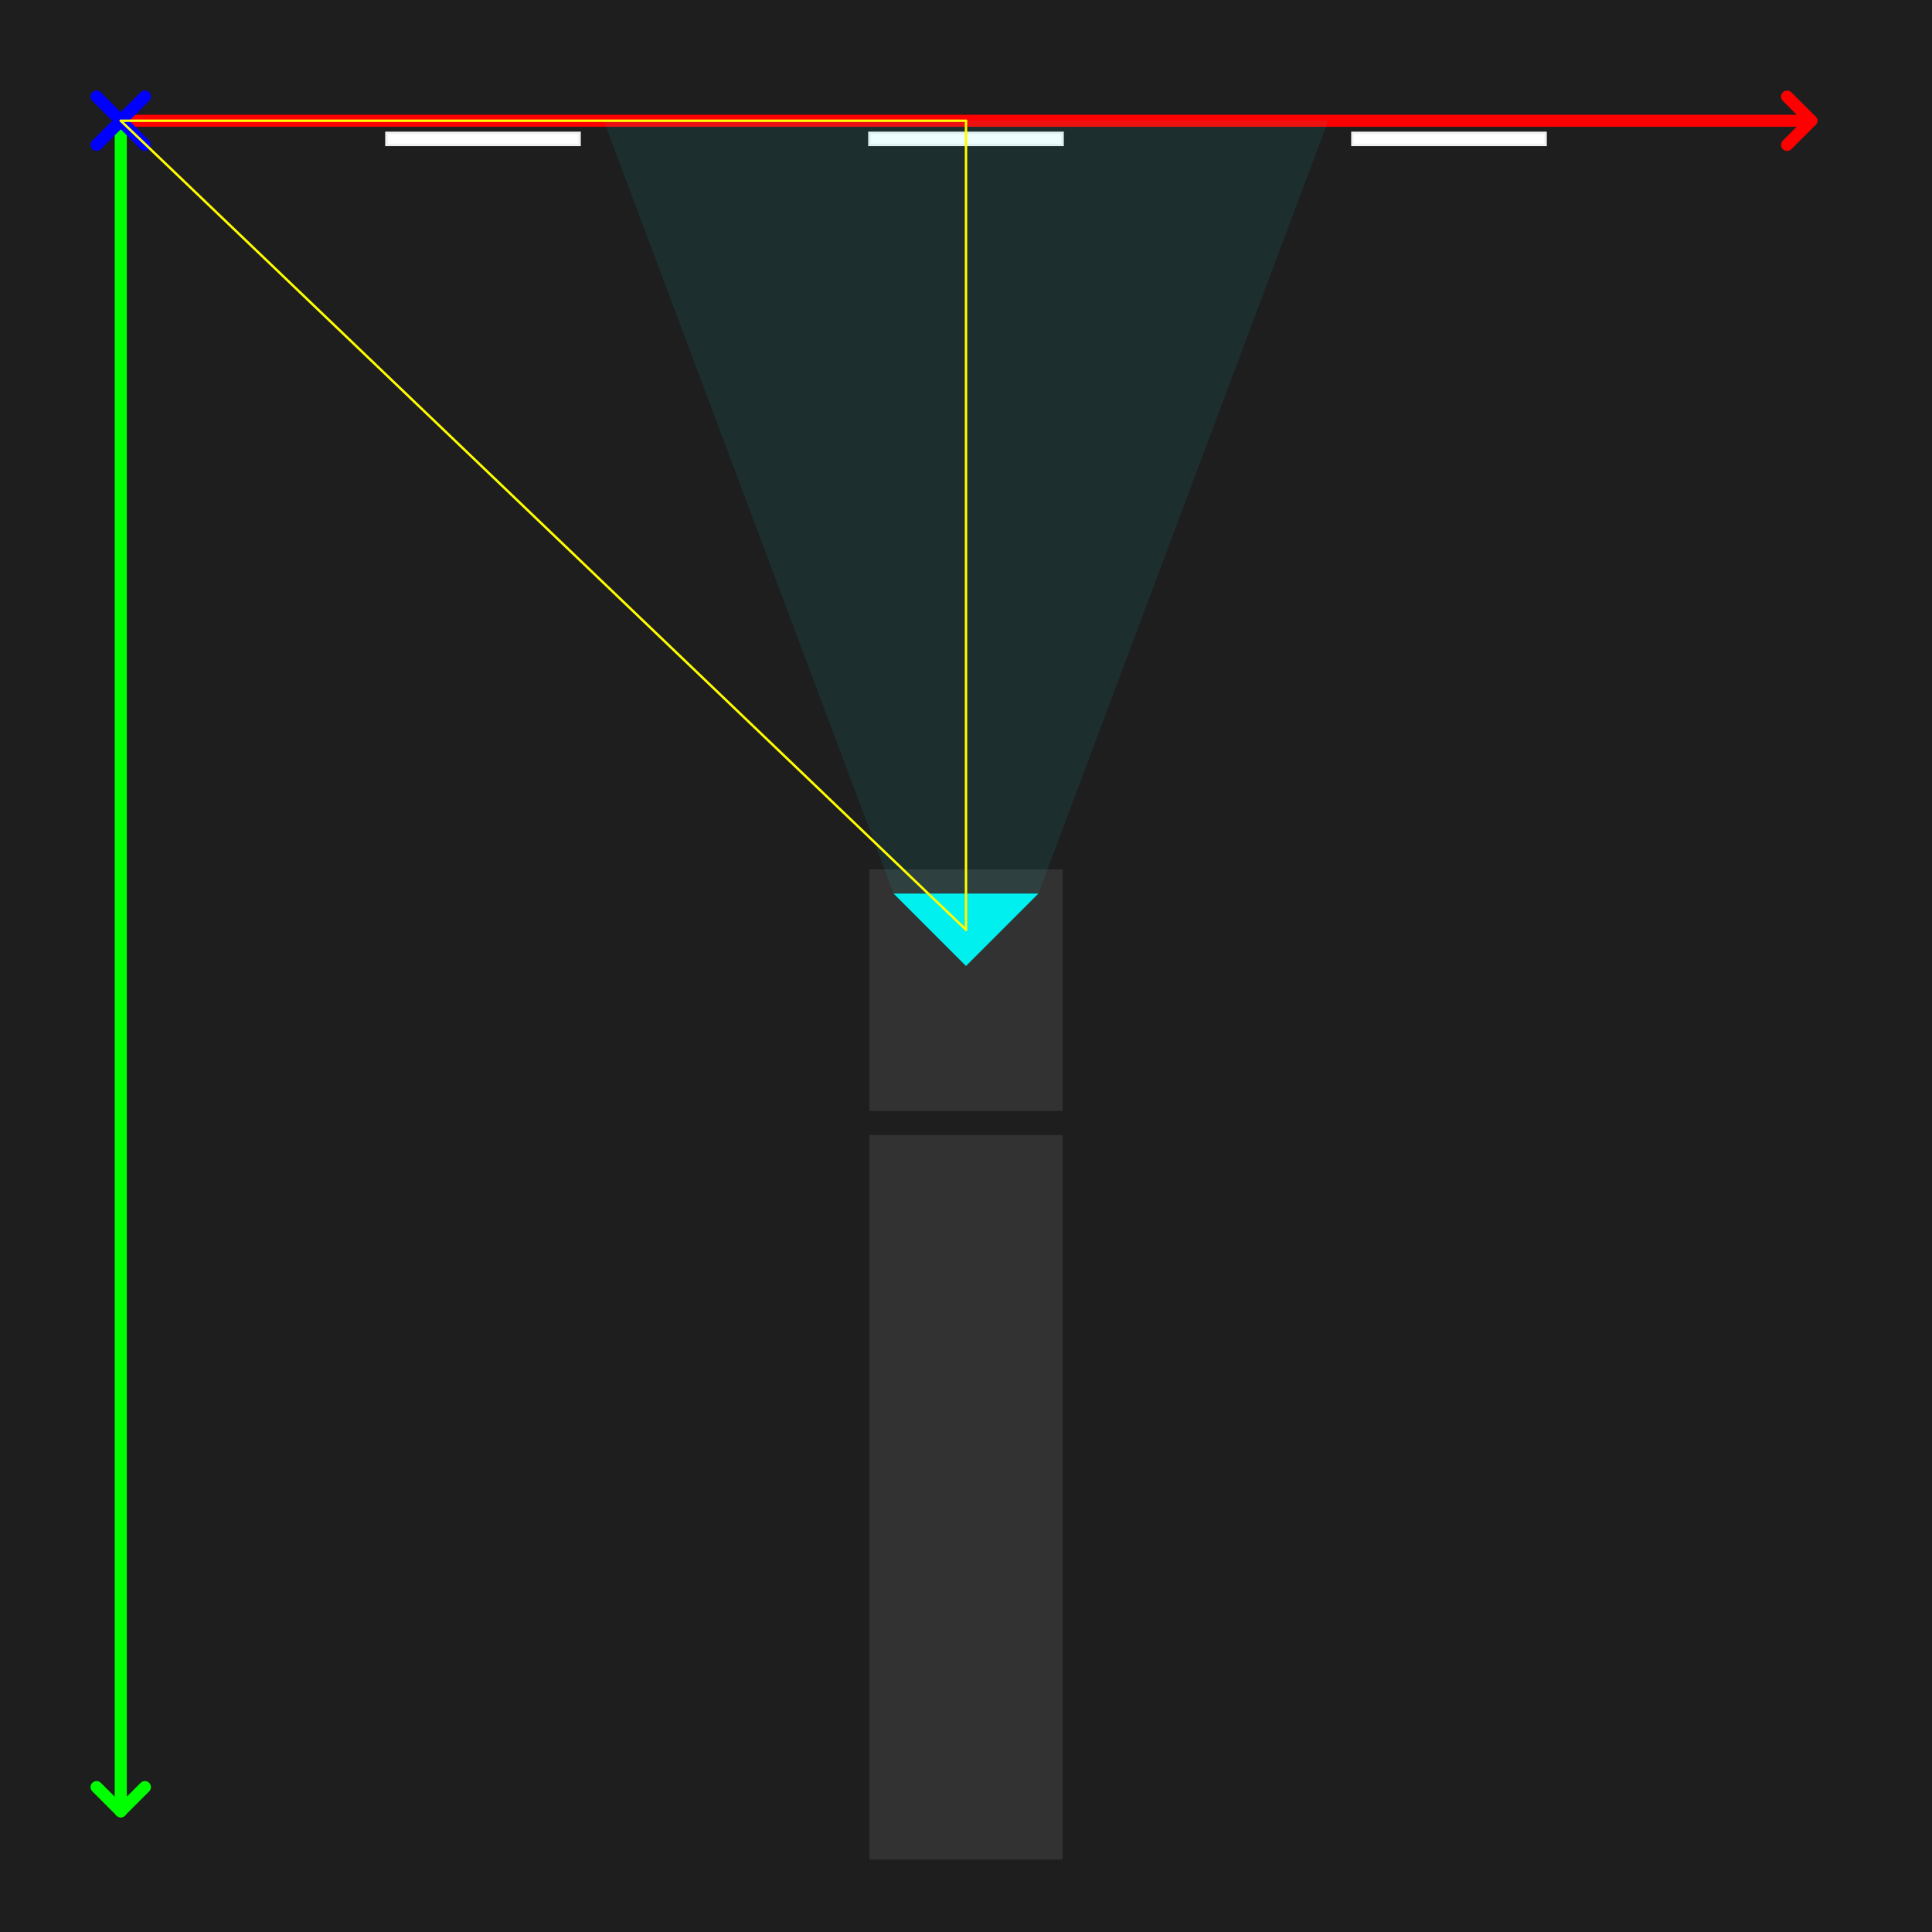
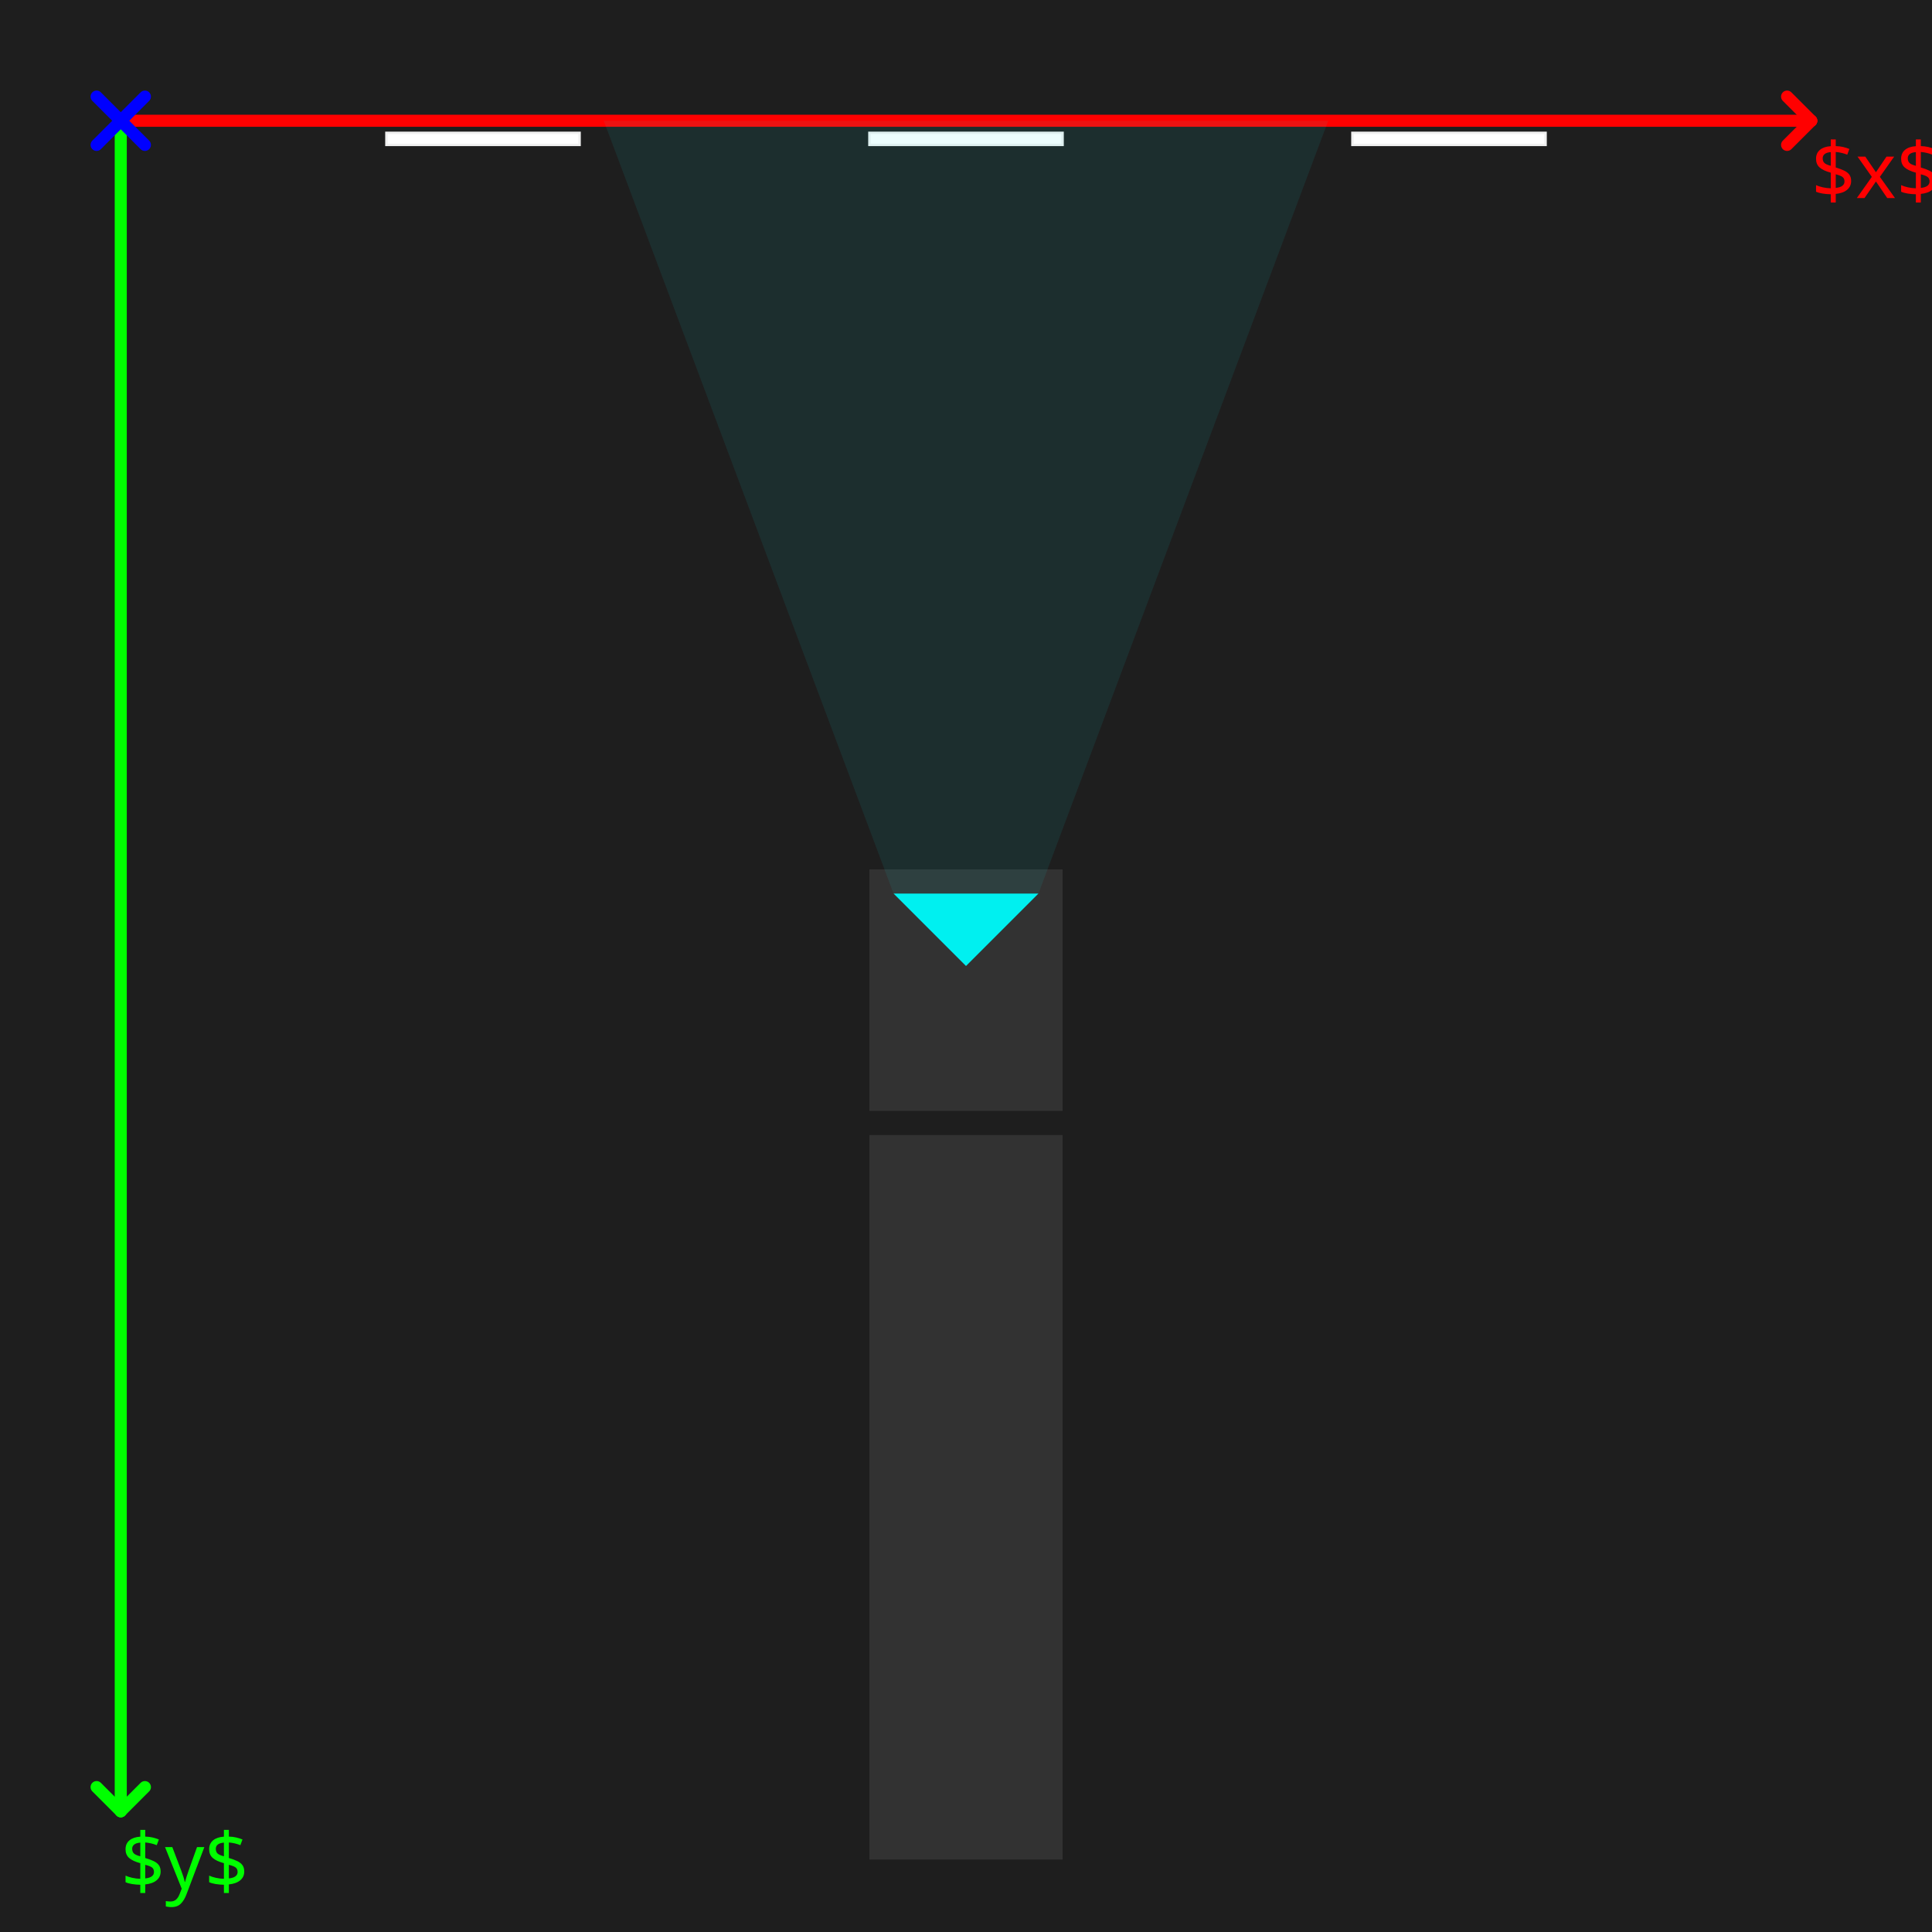
<svg xmlns="http://www.w3.org/2000/svg" style="fill-opacity:1; color-rendering:auto; color-interpolation:auto; text-rendering:auto; stroke:black; stroke-linecap:square; stroke-miterlimit:10; shape-rendering:auto; stroke-opacity:1; fill:black; stroke-dasharray:none; font-weight:normal; stroke-width:1; font-family:'Dialog'; font-style:normal; stroke-linejoin:miter; font-size:12px; stroke-dashoffset:0; image-rendering:auto;" width="800" height="800">
  <defs id="genericDefs" />
  <g>
    <g style="fill:rgb(30,30,30); stroke:rgb(30,30,30);">
      <rect x="0" width="800" height="800" y="0" style="stroke:none;" />
    </g>
    <g style="fill:red; font-size:32px; stroke-width:5; font-family:'Processing Sans Pro'; stroke-linecap:round; stroke:red;">
      <line y2="50" style="fill:none;" x1="50" x2="750" y1="50" />
      <line y2="50" style="fill:none;" x1="740" x2="750" y1="40" />
      <line y2="50" style="fill:none;" x1="740" x2="750" y1="60" />
+       <text x="750" xml:space="preserve" y="82" style="text-rendering:optimizeLegibility; stroke:none;">$x$</text>
      <line x1="50" x2="50" y1="50" style="fill:none; stroke:lime;" y2="750" />
      <line x1="40" x2="50" y1="740" style="fill:none; stroke:lime;" y2="750" />
      <line x1="60" x2="50" y1="740" style="fill:none; stroke:lime;" y2="750" />
+       <text x="50" y="782" style="fill:lime; text-rendering:optimizeLegibility; stroke:none;" xml:space="preserve">$y$</text>
      <line x1="40" x2="60" y1="40" style="fill:none; stroke:blue;" y2="60" />
      <line x1="60" x2="40" y1="40" style="fill:none; stroke:blue;" y2="60" />
      <rect x="360" y="55" width="80" style="fill:white; stroke:none; stroke-width:1;" height="5" />
      <rect x="360" y="55" width="80" style="fill:none; stroke:rgb(240,240,240); stroke-width:1;" height="5" />
      <rect x="160" y="55" width="80" style="fill:white; stroke:none; stroke-width:1;" height="5" />
      <rect x="160" y="55" width="80" style="fill:none; stroke:rgb(240,240,240); stroke-width:1;" height="5" />
      <rect x="560" y="55" width="80" style="fill:white; stroke:none; stroke-width:1;" height="5" />
      <rect x="560" y="55" width="80" style="fill:none; stroke:rgb(240,240,240); stroke-width:1;" height="5" />
      <rect x="360" y="360" width="80" style="fill:rgb(50,50,50); stroke:none; stroke-width:1;" height="100" />
      <rect x="360" y="470" width="80" style="fill:rgb(50,50,50); stroke:none; stroke-width:1;" height="300" />
      <path d="M400 400 L430 370 L370 370 Z" style="fill:rgb(0,240,240); stroke-width:1; stroke:none;" />
    </g>
    <g style="stroke-linecap:round; font-size:32px; fill-opacity:0.078; fill:rgb(0,240,240); font-family:'Processing Sans Pro'; stroke:rgb(0,240,240); stroke-opacity:0.078;">
      <path style="stroke:none;" d="M430 370 L370 370 L250 50 L550 50" />
    </g>
-     <g style="fill:yellow; font-size:32px; font-family:'Processing Sans Pro'; stroke-linecap:round; stroke:yellow;">
-       <line y2="50" style="fill:none;" x1="50" x2="400" y1="50" />
-       <line y2="50" style="fill:none;" x1="400" x2="400" y1="385" />
-       <line y2="50" style="fill:none;" x1="400" x2="50" y1="385" />
-     </g>
  </g>
</svg>
